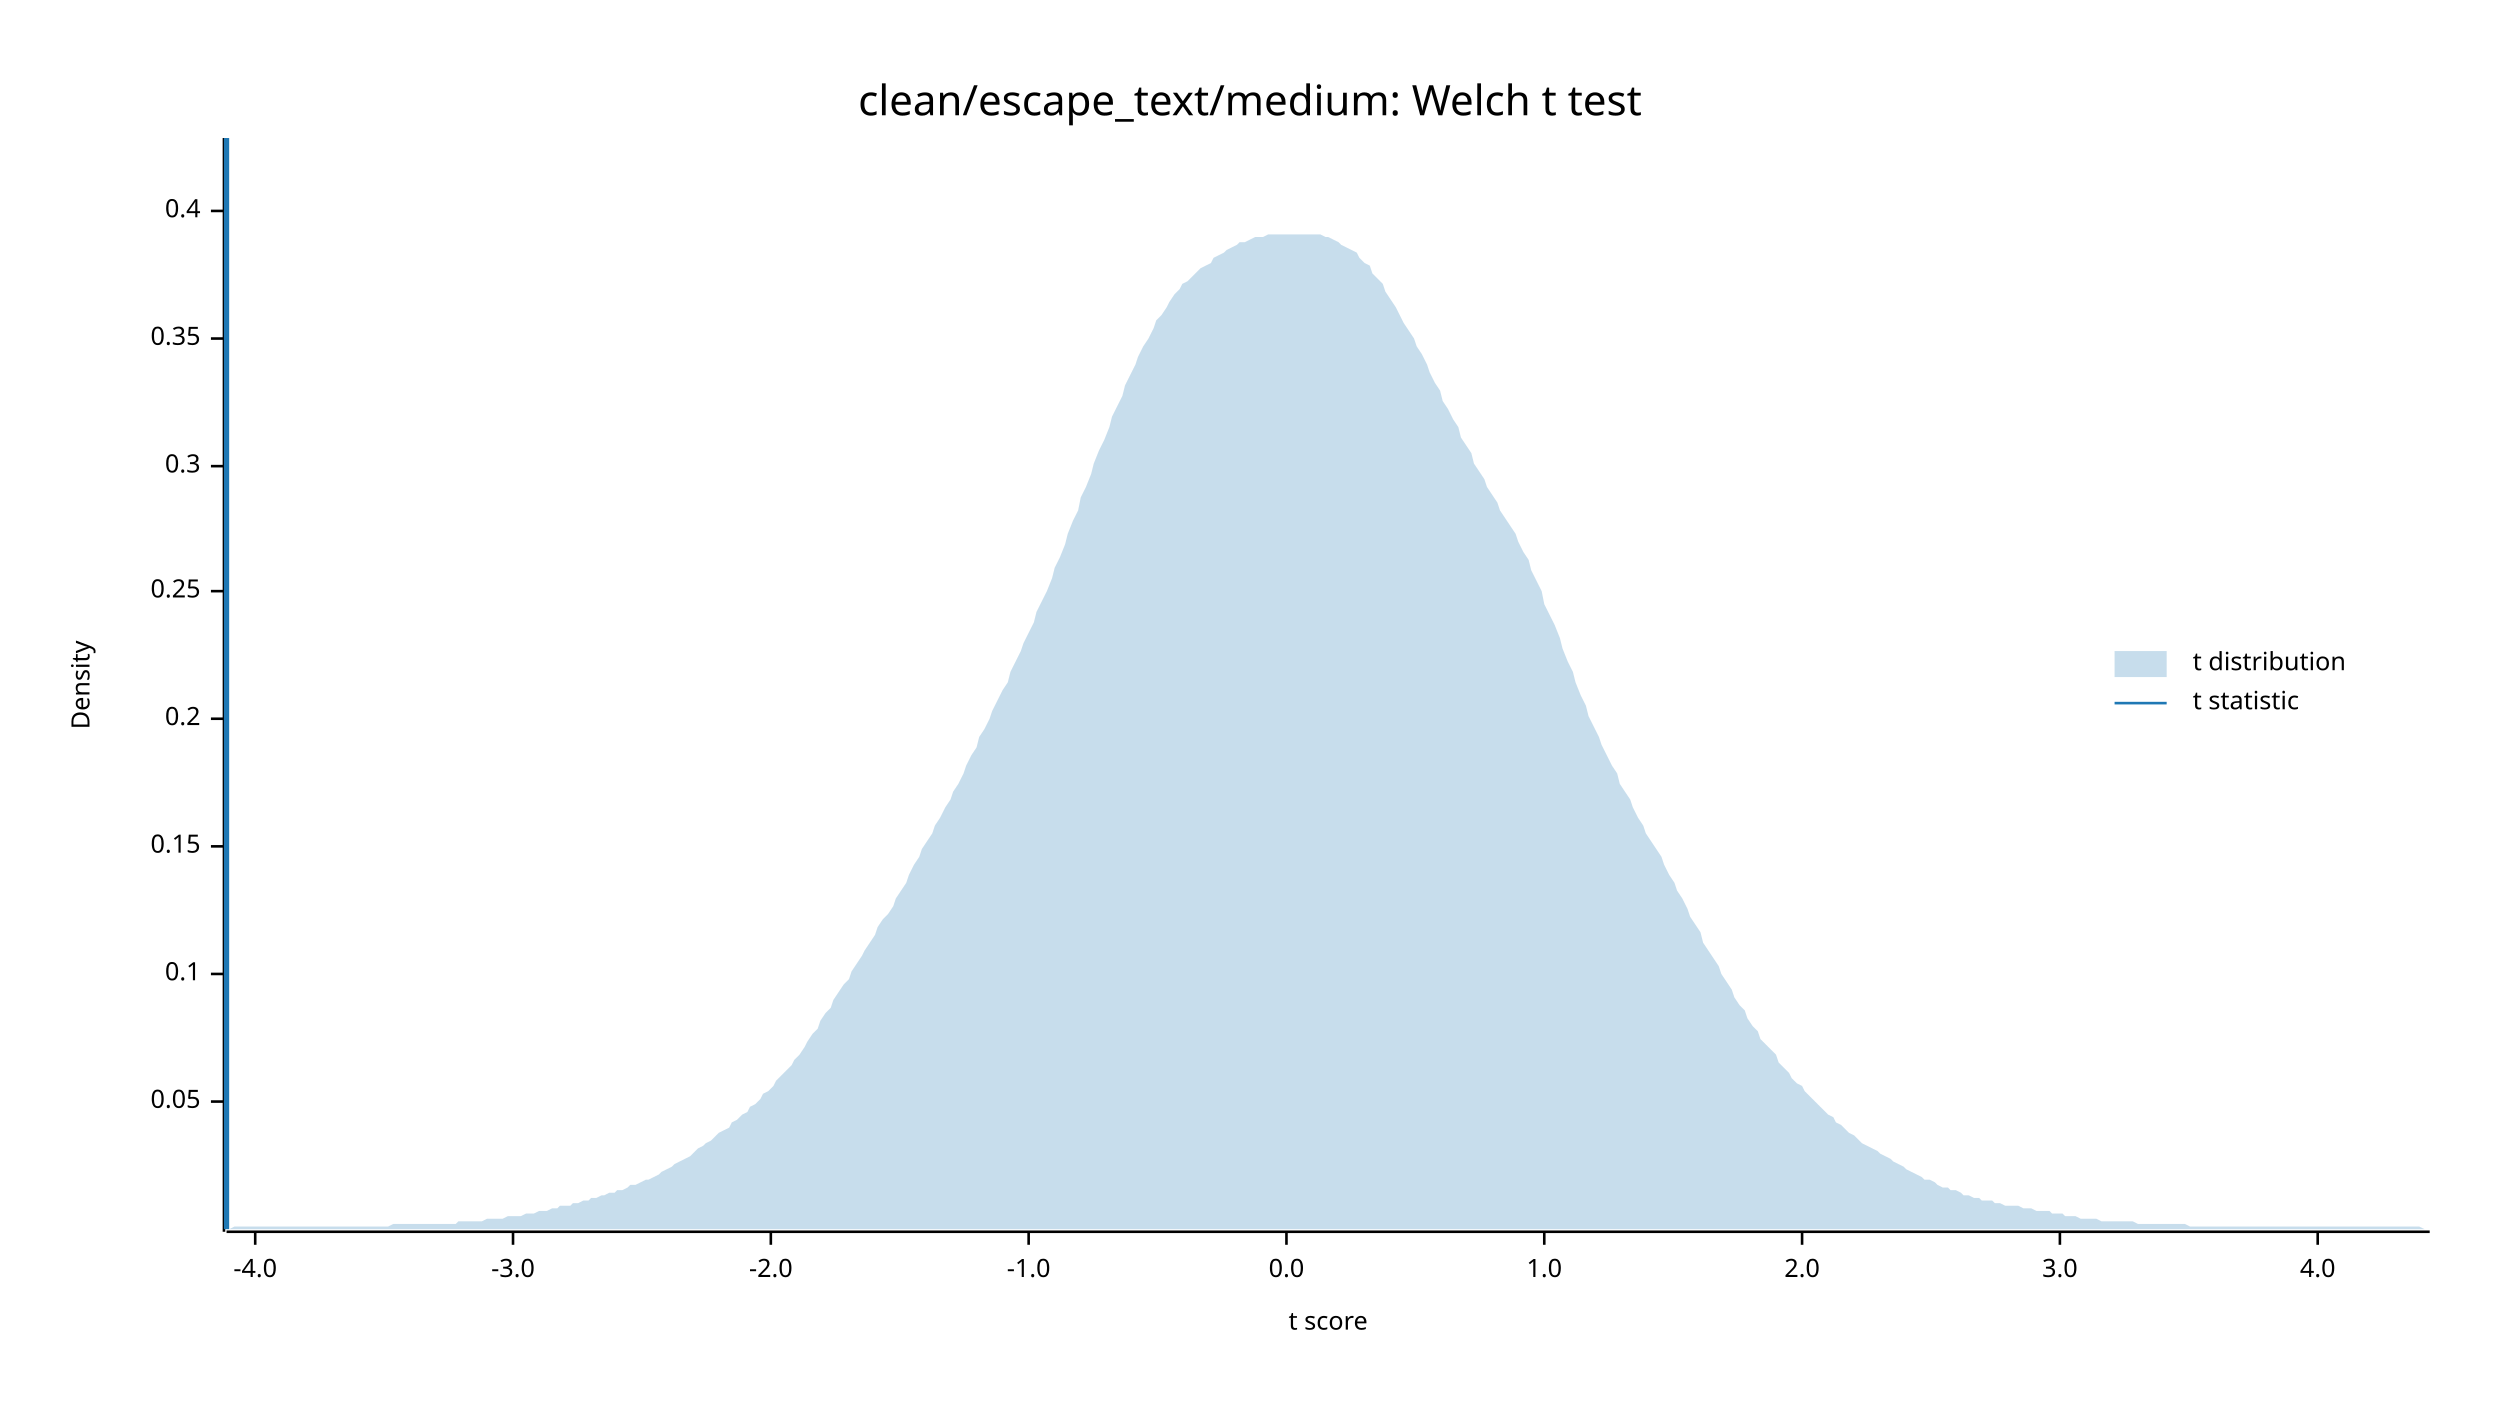
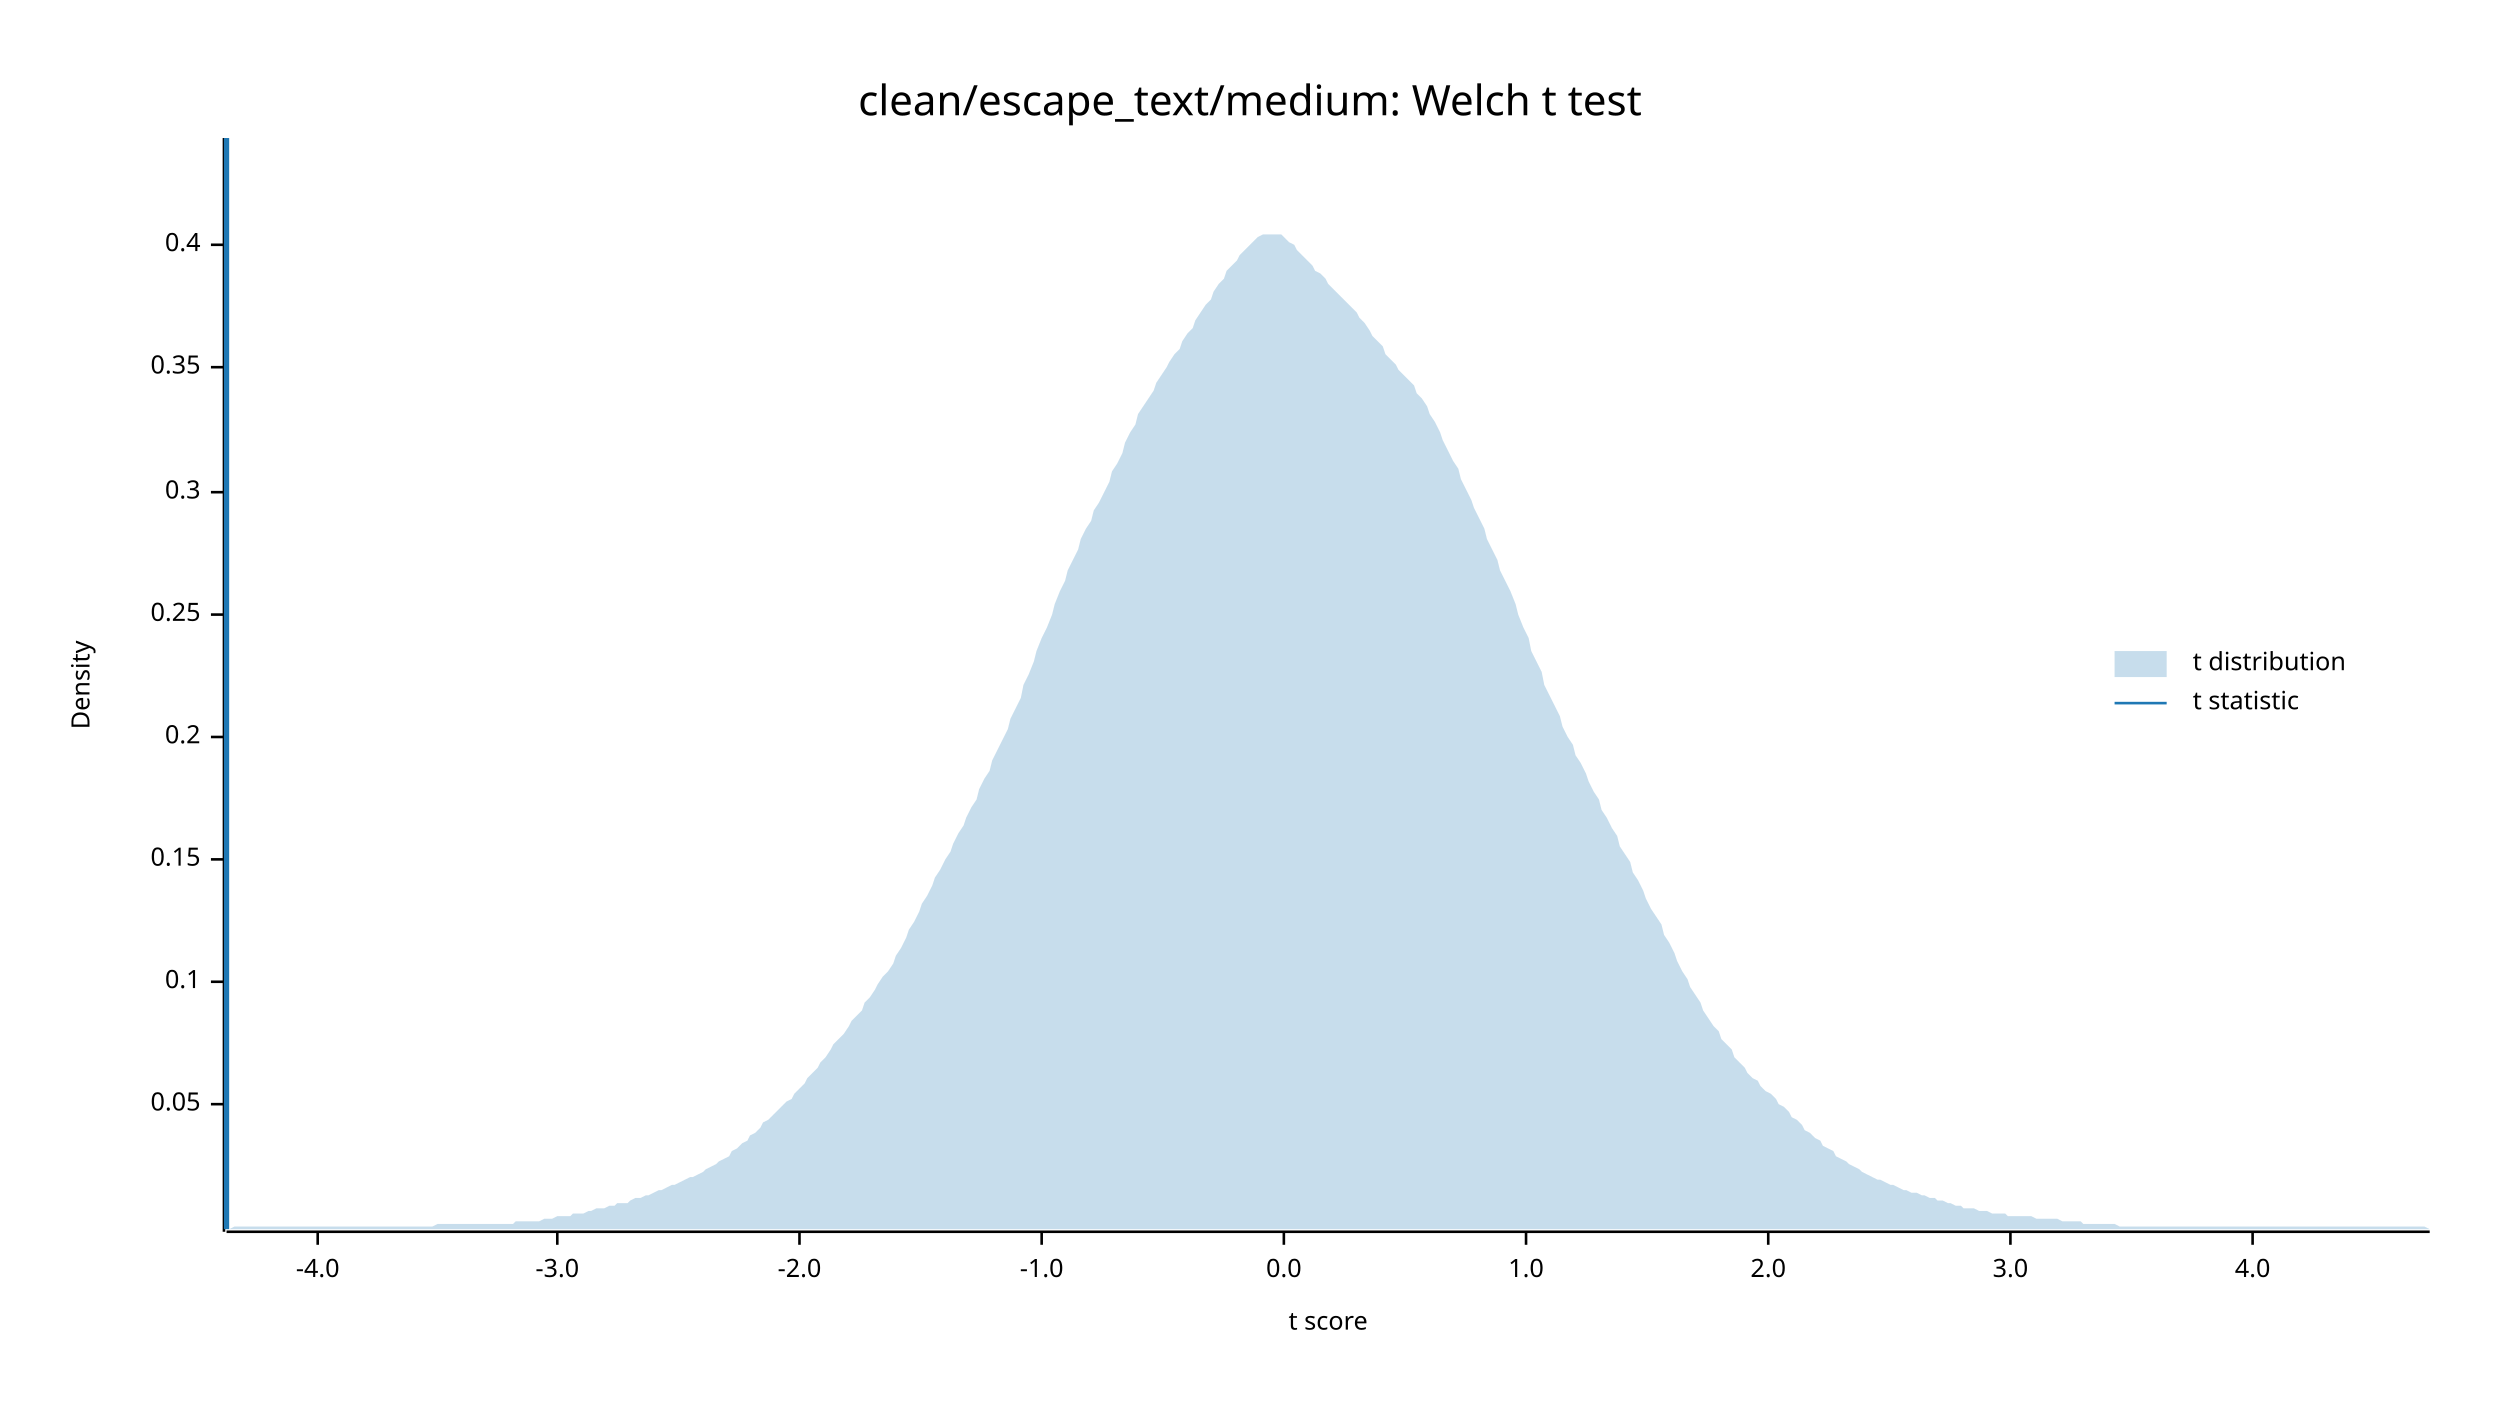
<svg xmlns="http://www.w3.org/2000/svg" width="960" height="540" viewBox="0 0 960 540">
  <text x="480" y="32" dy="0.76em" text-anchor="middle" font-family="sans-serif" font-size="16.129" opacity="1" fill="#000000">
clean/escape_text/medium: Welch t test
</text>
  <text x="27" y="263" dy="0.76em" text-anchor="middle" font-family="sans-serif" font-size="9.677" opacity="1" fill="#000000" transform="rotate(270, 27, 263)">
Density
</text>
  <text x="510" y="513" dy="-0.5ex" text-anchor="middle" font-family="sans-serif" font-size="9.677" opacity="1" fill="#000000">
t score
</text>
  <polyline fill="none" opacity="1" stroke="#000000" stroke-width="1" points="86,53 86,473 " />
-   <text x="77" y="423" dy="0.5ex" text-anchor="end" font-family="sans-serif" font-size="9.677" opacity="1" fill="#000000">
+   <text x="77" y="424" dy="0.5ex" text-anchor="end" font-family="sans-serif" font-size="9.677" opacity="1" fill="#000000">
0.05
</text>
-   <polyline fill="none" opacity="1" stroke="#000000" stroke-width="1" points="81,423 86,423 " />
-   <text x="77" y="374" dy="0.5ex" text-anchor="end" font-family="sans-serif" font-size="9.677" opacity="1" fill="#000000">
+   <polyline fill="none" opacity="1" stroke="#000000" stroke-width="1" points="81,424 86,424 " />
+   <text x="77" y="377" dy="0.5ex" text-anchor="end" font-family="sans-serif" font-size="9.677" opacity="1" fill="#000000">
0.1
</text>
-   <polyline fill="none" opacity="1" stroke="#000000" stroke-width="1" points="81,374 86,374 " />
-   <text x="77" y="325" dy="0.5ex" text-anchor="end" font-family="sans-serif" font-size="9.677" opacity="1" fill="#000000">
+   <polyline fill="none" opacity="1" stroke="#000000" stroke-width="1" points="81,377 86,377 " />
+   <text x="77" y="330" dy="0.5ex" text-anchor="end" font-family="sans-serif" font-size="9.677" opacity="1" fill="#000000">
0.15
</text>
-   <polyline fill="none" opacity="1" stroke="#000000" stroke-width="1" points="81,325 86,325 " />
-   <text x="77" y="276" dy="0.5ex" text-anchor="end" font-family="sans-serif" font-size="9.677" opacity="1" fill="#000000">
+   <polyline fill="none" opacity="1" stroke="#000000" stroke-width="1" points="81,330 86,330 " />
+   <text x="77" y="283" dy="0.5ex" text-anchor="end" font-family="sans-serif" font-size="9.677" opacity="1" fill="#000000">
0.2
</text>
-   <polyline fill="none" opacity="1" stroke="#000000" stroke-width="1" points="81,276 86,276 " />
-   <text x="77" y="227" dy="0.5ex" text-anchor="end" font-family="sans-serif" font-size="9.677" opacity="1" fill="#000000">
+   <polyline fill="none" opacity="1" stroke="#000000" stroke-width="1" points="81,283 86,283 " />
+   <text x="77" y="236" dy="0.5ex" text-anchor="end" font-family="sans-serif" font-size="9.677" opacity="1" fill="#000000">
0.25
</text>
-   <polyline fill="none" opacity="1" stroke="#000000" stroke-width="1" points="81,227 86,227 " />
-   <text x="77" y="179" dy="0.5ex" text-anchor="end" font-family="sans-serif" font-size="9.677" opacity="1" fill="#000000">
+   <polyline fill="none" opacity="1" stroke="#000000" stroke-width="1" points="81,236 86,236 " />
+   <text x="77" y="189" dy="0.5ex" text-anchor="end" font-family="sans-serif" font-size="9.677" opacity="1" fill="#000000">
0.3
</text>
-   <polyline fill="none" opacity="1" stroke="#000000" stroke-width="1" points="81,179 86,179 " />
-   <text x="77" y="130" dy="0.5ex" text-anchor="end" font-family="sans-serif" font-size="9.677" opacity="1" fill="#000000">
+   <polyline fill="none" opacity="1" stroke="#000000" stroke-width="1" points="81,189 86,189 " />
+   <text x="77" y="141" dy="0.5ex" text-anchor="end" font-family="sans-serif" font-size="9.677" opacity="1" fill="#000000">
0.35
</text>
-   <polyline fill="none" opacity="1" stroke="#000000" stroke-width="1" points="81,130 86,130 " />
-   <text x="77" y="81" dy="0.5ex" text-anchor="end" font-family="sans-serif" font-size="9.677" opacity="1" fill="#000000">
+   <polyline fill="none" opacity="1" stroke="#000000" stroke-width="1" points="81,141 86,141 " />
+   <text x="77" y="94" dy="0.5ex" text-anchor="end" font-family="sans-serif" font-size="9.677" opacity="1" fill="#000000">
0.4
</text>
-   <polyline fill="none" opacity="1" stroke="#000000" stroke-width="1" points="81,81 86,81 " />
+   <polyline fill="none" opacity="1" stroke="#000000" stroke-width="1" points="81,94 86,94 " />
  <polyline fill="none" opacity="1" stroke="#000000" stroke-width="1" points="87,473 933,473 " />
-   <text x="98" y="483" dy="0.76em" text-anchor="middle" font-family="sans-serif" font-size="9.677" opacity="1" fill="#000000">
+   <text x="122" y="483" dy="0.76em" text-anchor="middle" font-family="sans-serif" font-size="9.677" opacity="1" fill="#000000">
-4.0
</text>
-   <polyline fill="none" opacity="1" stroke="#000000" stroke-width="1" points="98,473 98,478 " />
-   <text x="197" y="483" dy="0.76em" text-anchor="middle" font-family="sans-serif" font-size="9.677" opacity="1" fill="#000000">
+   <polyline fill="none" opacity="1" stroke="#000000" stroke-width="1" points="122,473 122,478 " />
+   <text x="214" y="483" dy="0.76em" text-anchor="middle" font-family="sans-serif" font-size="9.677" opacity="1" fill="#000000">
-3.0
</text>
-   <polyline fill="none" opacity="1" stroke="#000000" stroke-width="1" points="197,473 197,478 " />
-   <text x="296" y="483" dy="0.76em" text-anchor="middle" font-family="sans-serif" font-size="9.677" opacity="1" fill="#000000">
+   <polyline fill="none" opacity="1" stroke="#000000" stroke-width="1" points="214,473 214,478 " />
+   <text x="307" y="483" dy="0.76em" text-anchor="middle" font-family="sans-serif" font-size="9.677" opacity="1" fill="#000000">
-2.0
</text>
-   <polyline fill="none" opacity="1" stroke="#000000" stroke-width="1" points="296,473 296,478 " />
-   <text x="395" y="483" dy="0.76em" text-anchor="middle" font-family="sans-serif" font-size="9.677" opacity="1" fill="#000000">
+   <polyline fill="none" opacity="1" stroke="#000000" stroke-width="1" points="307,473 307,478 " />
+   <text x="400" y="483" dy="0.76em" text-anchor="middle" font-family="sans-serif" font-size="9.677" opacity="1" fill="#000000">
-1.0
</text>
-   <polyline fill="none" opacity="1" stroke="#000000" stroke-width="1" points="395,473 395,478 " />
-   <text x="494" y="483" dy="0.76em" text-anchor="middle" font-family="sans-serif" font-size="9.677" opacity="1" fill="#000000">
+   <polyline fill="none" opacity="1" stroke="#000000" stroke-width="1" points="400,473 400,478 " />
+   <text x="493" y="483" dy="0.76em" text-anchor="middle" font-family="sans-serif" font-size="9.677" opacity="1" fill="#000000">
0.0
</text>
-   <polyline fill="none" opacity="1" stroke="#000000" stroke-width="1" points="494,473 494,478 " />
-   <text x="593" y="483" dy="0.76em" text-anchor="middle" font-family="sans-serif" font-size="9.677" opacity="1" fill="#000000">
+   <polyline fill="none" opacity="1" stroke="#000000" stroke-width="1" points="493,473 493,478 " />
+   <text x="586" y="483" dy="0.76em" text-anchor="middle" font-family="sans-serif" font-size="9.677" opacity="1" fill="#000000">
1.0
</text>
-   <polyline fill="none" opacity="1" stroke="#000000" stroke-width="1" points="593,473 593,478 " />
-   <text x="692" y="483" dy="0.76em" text-anchor="middle" font-family="sans-serif" font-size="9.677" opacity="1" fill="#000000">
+   <polyline fill="none" opacity="1" stroke="#000000" stroke-width="1" points="586,473 586,478 " />
+   <text x="679" y="483" dy="0.76em" text-anchor="middle" font-family="sans-serif" font-size="9.677" opacity="1" fill="#000000">
2.0
</text>
-   <polyline fill="none" opacity="1" stroke="#000000" stroke-width="1" points="692,473 692,478 " />
-   <text x="791" y="483" dy="0.76em" text-anchor="middle" font-family="sans-serif" font-size="9.677" opacity="1" fill="#000000">
+   <polyline fill="none" opacity="1" stroke="#000000" stroke-width="1" points="679,473 679,478 " />
+   <text x="772" y="483" dy="0.76em" text-anchor="middle" font-family="sans-serif" font-size="9.677" opacity="1" fill="#000000">
3.0
</text>
-   <polyline fill="none" opacity="1" stroke="#000000" stroke-width="1" points="791,473 791,478 " />
-   <text x="890" y="483" dy="0.76em" text-anchor="middle" font-family="sans-serif" font-size="9.677" opacity="1" fill="#000000">
+   <polyline fill="none" opacity="1" stroke="#000000" stroke-width="1" points="772,473 772,478 " />
+   <text x="865" y="483" dy="0.76em" text-anchor="middle" font-family="sans-serif" font-size="9.677" opacity="1" fill="#000000">
4.0
</text>
-   <polyline fill="none" opacity="1" stroke="#000000" stroke-width="1" points="890,473 890,478 " />
-   <polygon opacity="0.25" fill="#1F78B4" points="87,472 88,472 90,471 92,471 93,471 95,471 97,471 98,471 100,471 102,471 103,471 105,471 107,471 109,471 110,471 112,471 114,471 115,471 117,471 119,471 120,471 122,471 124,471 125,471 127,471 129,471 131,471 132,471 134,471 136,471 137,471 139,471 141,471 142,471 144,471 146,471 148,471 149,471 151,470 153,470 154,470 156,470 158,470 159,470 161,470 163,470 164,470 166,470 168,470 170,470 171,470 173,470 175,470 176,469 178,469 180,469 181,469 183,469 185,469 187,468 188,468 190,468 192,468 193,468 195,467 197,467 198,467 200,467 202,466 203,466 205,466 207,465 209,465 210,465 212,464 214,464 215,463 217,463 219,463 220,462 222,462 224,461 226,461 227,460 229,460 231,459 232,459 234,458 236,458 237,457 239,457 241,456 242,455 244,455 246,454 248,453 249,453 251,452 253,451 254,450 256,449 258,448 259,447 261,446 263,445 265,444 266,443 268,441 270,440 271,439 273,438 275,436 276,435 278,434 280,433 281,431 283,430 285,428 287,427 288,425 290,424 292,422 293,420 295,419 297,417 298,415 300,413 302,411 304,409 305,407 307,405 309,402 310,400 312,397 314,395 315,392 317,389 319,387 320,384 322,381 324,378 326,376 327,373 329,370 331,367 332,365 334,362 336,359 337,356 339,353 341,351 343,348 344,345 346,342 348,339 349,336 351,332 353,329 354,326 356,323 358,320 359,317 361,314 363,310 365,307 366,304 368,301 370,297 371,294 373,290 375,287 376,283 378,280 380,276 381,273 383,269 385,265 387,262 388,258 390,254 392,250 393,247 395,243 397,239 398,235 400,231 402,227 404,222 405,218 407,214 409,209 410,205 412,200 414,196 415,191 417,187 419,182 420,178 422,173 424,169 426,164 427,160 429,156 431,152 432,148 434,144 436,140 437,137 439,133 441,130 443,126 444,123 446,121 448,118 449,116 451,113 453,111 454,109 456,108 458,106 459,105 461,103 463,102 465,101 466,99 468,98 470,97 471,96 473,95 475,94 476,93 478,93 480,92 482,91 483,91 485,91 487,90 488,90 490,90 492,90 493,90 495,90 497,90 498,90 500,90 502,90 504,90 505,90 507,90 509,91 510,91 512,92 514,93 515,94 517,95 519,96 521,97 522,99 524,101 526,102 527,105 529,107 531,109 532,112 534,115 536,118 537,120 539,124 541,127 543,130 544,133 546,136 548,140 549,143 551,147 553,150 554,154 556,157 558,161 560,164 561,168 563,171 565,174 566,178 568,181 570,184 571,187 573,190 575,193 576,196 578,199 580,202 582,205 583,208 585,212 587,215 588,219 590,223 592,227 593,232 595,236 597,240 599,245 600,249 602,254 604,258 605,262 607,267 609,271 610,275 612,279 614,283 615,286 617,290 619,294 621,297 622,301 624,304 626,307 627,310 629,314 631,317 632,320 634,323 636,326 638,329 639,332 641,336 643,339 644,342 646,345 648,349 649,352 651,355 653,358 654,362 656,365 658,368 660,371 661,374 663,377 665,380 666,383 668,386 670,388 671,391 673,394 675,396 676,399 678,401 680,403 682,405 683,408 685,410 687,412 688,414 690,416 692,417 693,419 695,421 697,423 699,425 700,426 702,428 704,429 705,431 707,432 709,434 710,435 712,436 714,438 715,439 717,440 719,441 721,442 722,443 724,444 726,445 727,446 729,447 731,448 732,449 734,450 736,451 738,452 739,453 741,453 743,454 744,455 746,456 748,456 749,457 751,457 753,458 754,459 756,459 758,460 760,460 761,461 763,461 765,461 766,462 768,462 770,463 771,463 773,463 775,463 777,464 778,464 780,464 782,465 783,465 785,465 787,465 788,466 790,466 792,466 793,467 795,467 797,467 799,468 800,468 802,468 804,468 805,468 807,469 809,469 810,469 812,469 814,469 816,469 817,469 819,469 821,470 822,470 824,470 826,470 827,470 829,470 831,470 832,470 834,470 836,470 838,470 839,470 841,471 843,471 844,471 846,471 848,471 849,471 851,471 853,471 855,471 856,471 858,471 860,471 861,471 863,471 865,471 866,471 868,471 870,471 871,471 873,471 875,471 877,471 878,471 880,471 882,471 883,471 885,471 887,471 888,471 890,471 892,471 894,471 895,471 897,471 899,471 900,471 902,471 904,471 905,471 907,471 909,471 910,471 912,471 914,471 916,471 917,471 919,471 921,471 922,471 924,471 926,471 927,471 929,471 931,472 933,472 933,472 87,472 " />
+   <polyline fill="none" opacity="1" stroke="#000000" stroke-width="1" points="865,473 865,478 " />
+   <polygon opacity="0.25" fill="#1F78B4" points="87,472 88,472 90,471 92,471 93,471 95,471 97,471 98,471 100,471 102,471 103,471 105,471 107,471 109,471 110,471 112,471 114,471 115,471 117,471 119,471 120,471 122,471 124,471 125,471 127,471 129,471 131,471 132,471 134,471 136,471 137,471 139,471 141,471 142,471 144,471 146,471 148,471 149,471 151,471 153,471 154,471 156,471 158,471 159,471 161,471 163,471 164,471 166,471 168,470 170,470 171,470 173,470 175,470 176,470 178,470 180,470 181,470 183,470 185,470 187,470 188,470 190,470 192,470 193,470 195,470 197,470 198,469 200,469 202,469 203,469 205,469 207,469 209,468 210,468 212,468 214,467 215,467 217,467 219,467 220,466 222,466 224,466 226,465 227,465 229,464 231,464 232,464 234,463 236,463 237,462 239,462 241,462 242,461 244,460 246,460 248,459 249,459 251,458 253,457 254,457 256,456 258,455 259,455 261,454 263,453 265,452 266,452 268,451 270,450 271,449 273,448 275,447 276,446 278,445 280,444 281,442 283,441 285,439 287,438 288,436 290,435 292,433 293,431 295,430 297,428 298,427 300,425 302,423 304,422 305,420 307,418 309,416 310,414 312,412 314,410 315,408 317,406 319,403 320,401 322,399 324,397 326,394 327,392 329,390 331,388 332,385 334,383 336,380 337,378 339,375 341,373 343,370 344,367 346,364 348,360 349,357 351,354 353,350 354,347 356,344 358,340 359,337 361,334 363,330 365,327 366,324 368,320 370,317 371,314 373,310 375,307 376,303 378,299 380,296 381,292 383,288 385,284 387,280 388,276 390,272 392,268 393,263 395,259 397,254 398,250 400,245 402,241 404,236 405,232 407,227 409,223 410,219 412,215 414,211 415,207 417,203 419,200 420,196 422,193 424,189 426,185 427,181 429,178 431,174 432,170 434,166 436,163 437,159 439,156 441,153 443,150 444,147 446,144 448,141 449,139 451,136 453,134 454,131 456,128 458,126 459,123 461,120 463,117 465,115 466,112 468,109 470,107 471,104 473,102 475,100 476,98 478,96 480,94 482,92 483,91 485,90 487,90 488,90 490,90 492,90 493,91 495,93 497,94 498,96 500,98 502,100 504,102 505,104 507,105 509,107 510,109 512,111 514,113 515,114 517,116 519,118 521,120 522,122 524,124 526,127 527,129 529,131 531,133 532,136 534,138 536,140 537,142 539,144 541,146 543,148 544,151 546,153 548,156 549,159 551,162 553,166 554,169 556,173 558,177 560,180 561,184 563,188 565,192 566,195 568,199 570,203 571,207 573,211 575,215 576,219 578,223 580,227 582,232 583,236 585,241 587,245 588,250 590,254 592,258 593,263 595,267 597,271 599,275 600,279 602,283 604,286 605,290 607,293 609,297 610,300 612,304 614,307 615,311 617,314 619,318 621,321 622,325 624,328 626,331 627,335 629,338 631,342 632,345 634,349 636,352 638,355 639,359 641,362 643,366 644,369 646,373 648,376 649,379 651,382 653,385 654,388 656,391 658,394 660,396 661,399 663,401 665,403 666,406 668,408 670,410 671,412 673,414 675,415 676,417 678,419 680,420 682,422 683,424 685,425 687,427 688,429 690,430 692,432 693,434 695,435 697,437 699,438 700,440 702,441 704,442 705,444 707,445 709,446 710,447 712,448 714,449 715,450 717,451 719,452 721,453 722,453 724,454 726,455 727,455 729,456 731,457 732,457 734,458 736,458 738,459 739,459 741,460 743,460 744,461 746,461 748,462 749,462 751,463 753,463 754,464 756,464 758,464 760,465 761,465 763,465 765,466 766,466 768,466 770,466 771,467 773,467 775,467 777,467 778,467 780,467 782,468 783,468 785,468 787,468 788,468 790,468 792,469 793,469 795,469 797,469 799,469 800,470 802,470 804,470 805,470 807,470 809,470 810,470 812,470 814,471 816,471 817,471 819,471 821,471 822,471 824,471 826,471 827,471 829,471 831,471 832,471 834,471 836,471 838,471 839,471 841,471 843,471 844,471 846,471 848,471 849,471 851,471 853,471 855,471 856,471 858,471 860,471 861,471 863,471 865,471 866,471 868,471 870,471 871,471 873,471 875,471 877,471 878,471 880,471 882,471 883,471 885,471 887,471 888,471 890,471 892,471 894,471 895,471 897,471 899,471 900,471 902,471 904,471 905,471 907,471 909,471 910,471 912,471 914,471 916,471 917,471 919,471 921,471 922,471 924,471 926,471 927,471 929,471 931,471 933,472 933,472 87,472 " />
  <polyline fill="none" opacity="1" stroke="#1F78B4" stroke-width="2" points="87,472 87,53 " />
  <text x="842" y="250" dy="0.76em" text-anchor="start" font-family="sans-serif" font-size="9.677" opacity="1" fill="#000000">
t distribution
</text>
  <text x="842" y="265" dy="0.76em" text-anchor="start" font-family="sans-serif" font-size="9.677" opacity="1" fill="#000000">
t statistic
</text>
  <rect x="812" y="250" width="20" height="10" opacity="0.25" fill="#1F78B4" stroke="none" />
  <polyline fill="none" opacity="1" stroke="#1F78B4" stroke-width="1" points="812,270 832,270 " />
</svg>
